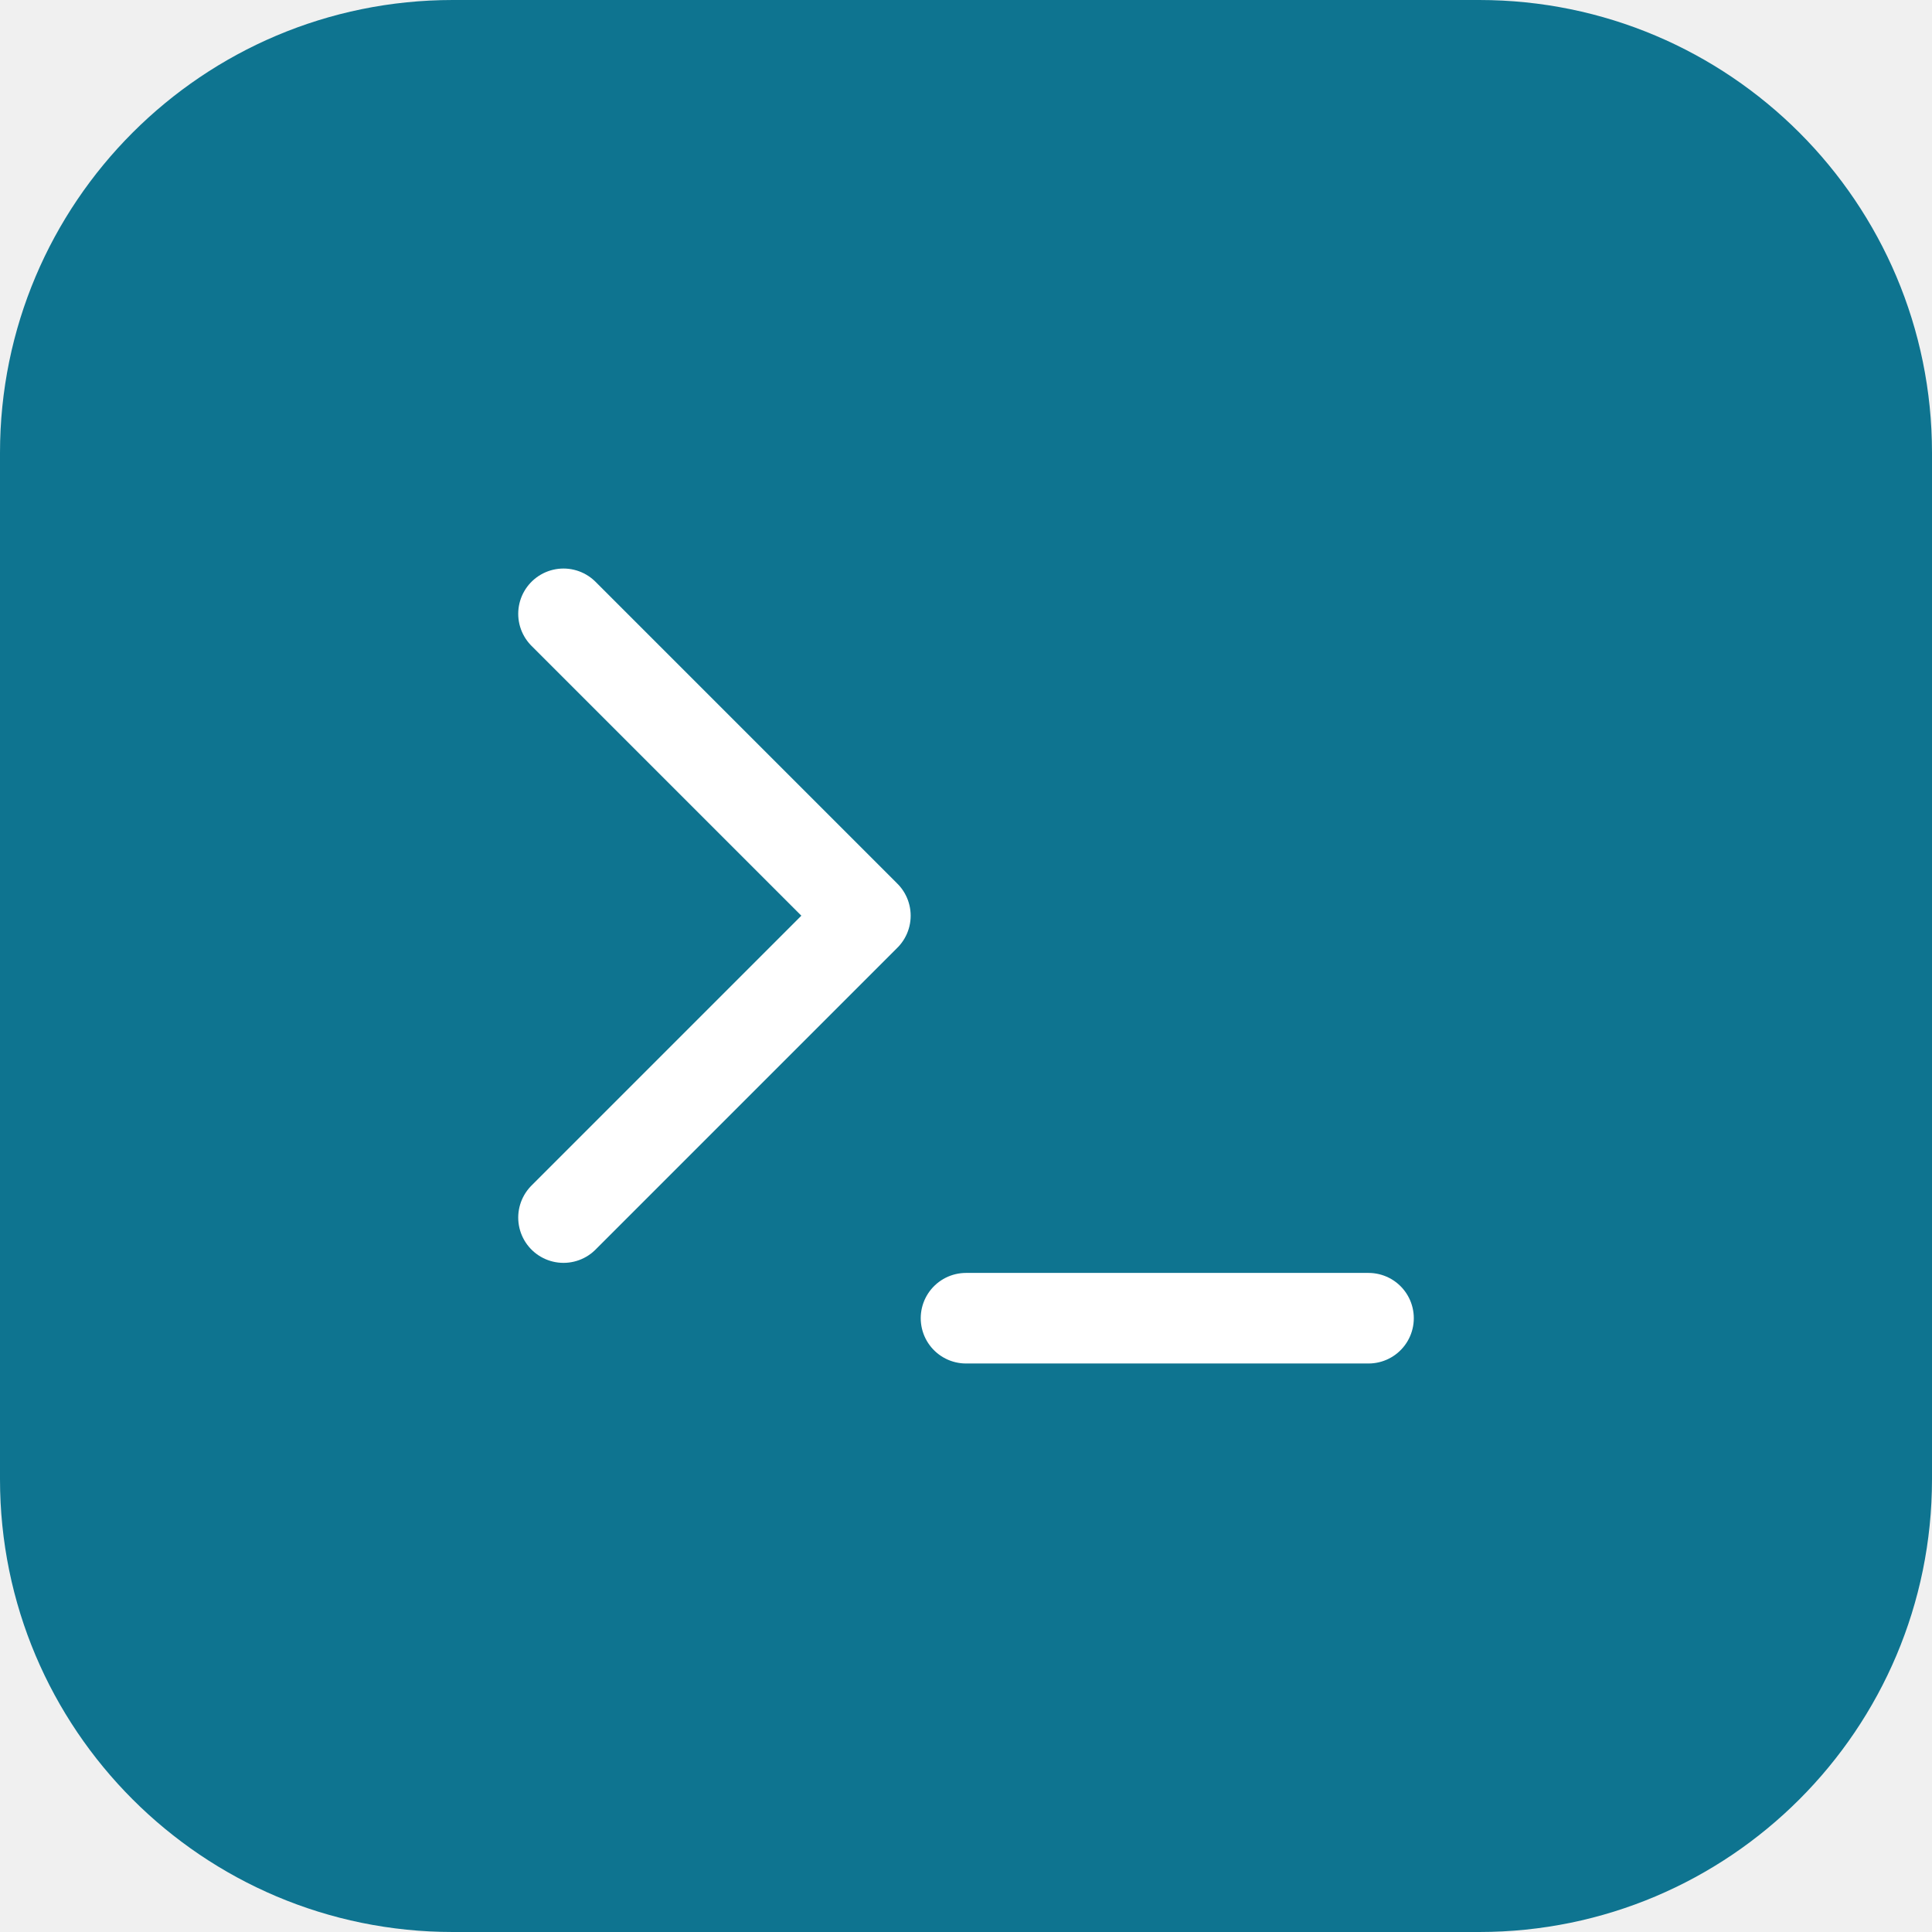
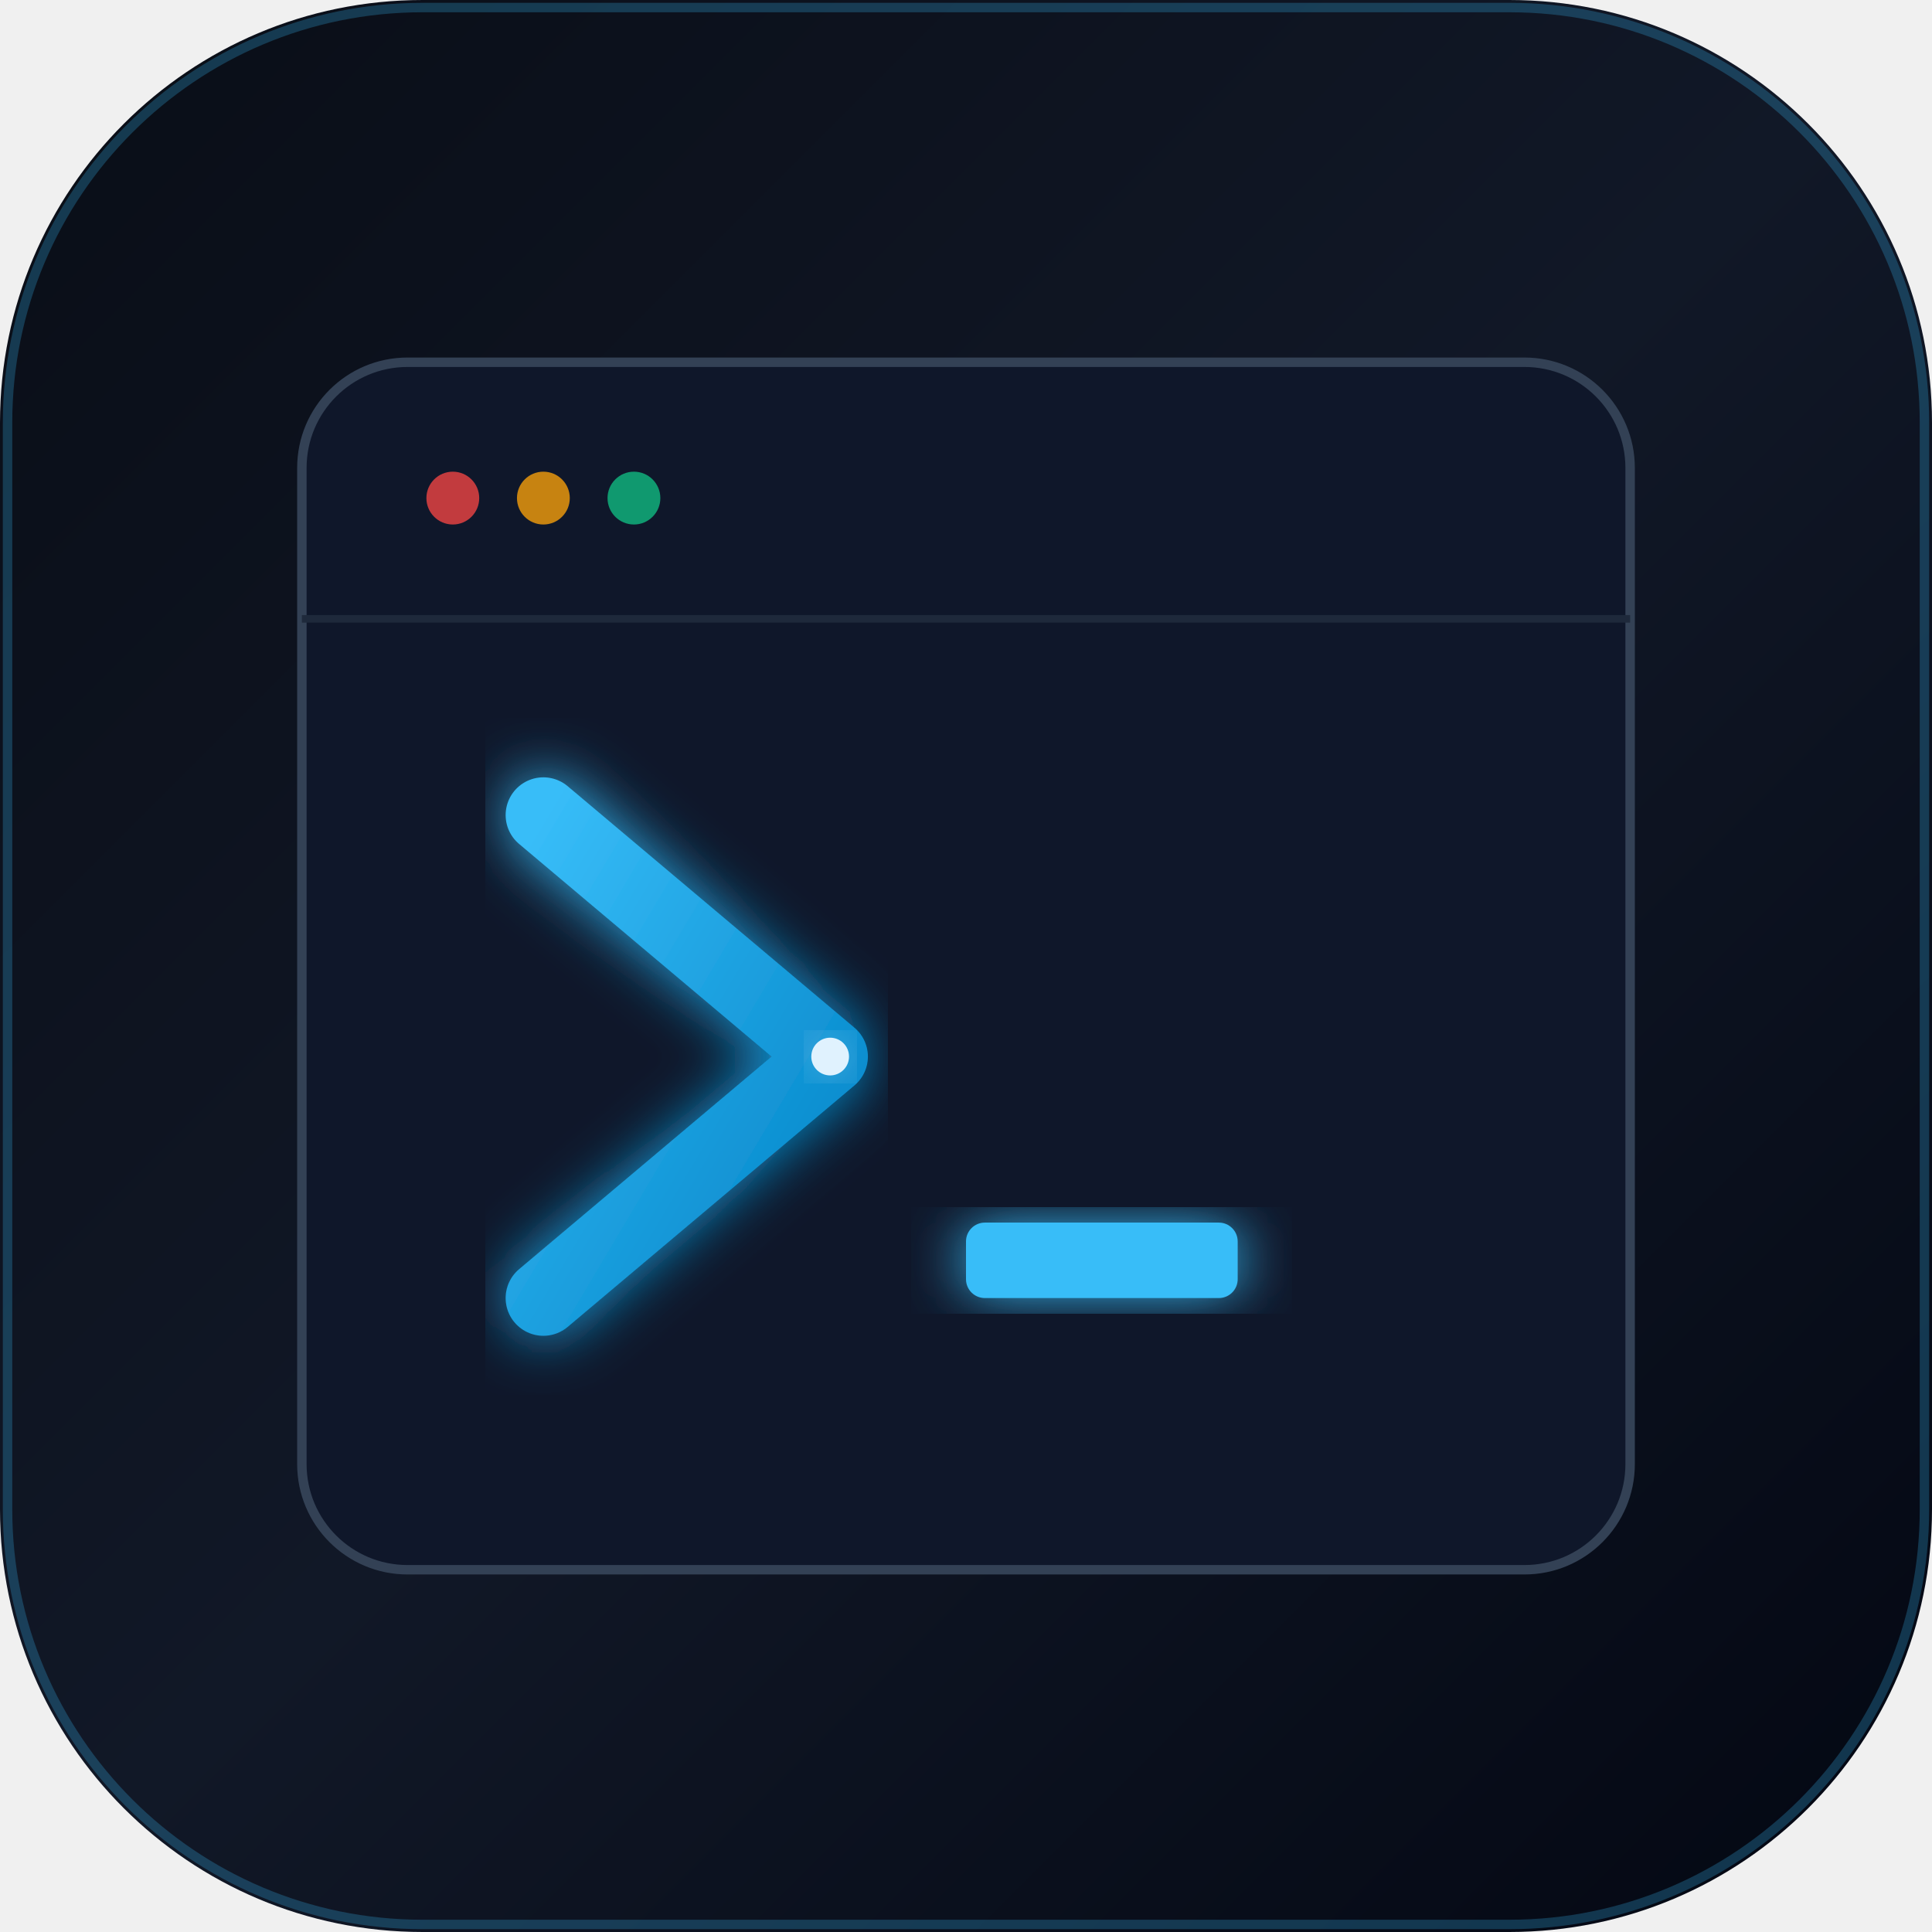
- <svg xmlns="http://www.w3.org/2000/svg" viewBox="0 0 64 64">
-   <rect width="64" height="64" rx="15" fill="#0e7490" />
-   <g transform="translate(12 12) scale(1.6667)" fill="none" stroke="white" stroke-width="1.8" stroke-linecap="round" stroke-linejoin="round">
-     <path d="M12 19h8" />
-     <path d="m4 17 6-6-6-6" />
+ <svg xmlns="http://www.w3.org/2000/svg" viewBox="0 0 512 512" width="100%" height="100%">
+   <defs>
+     <linearGradient id="cli-bg" x1="0%" y1="0%" x2="100%" y2="100%">
+       <stop offset="0%" stop-color="#090d16" />
+       <stop offset="50%" stop-color="#111827" />
+       <stop offset="100%" stop-color="#030712" />
+     </linearGradient>
+     <linearGradient id="cli-accent" x1="0%" y1="0%" x2="100%" y2="100%">
+       <stop offset="0%" stop-color="#38bdf8" />
+       <stop offset="100%" stop-color="#0284c7" />
+     </linearGradient>
+     <filter id="cli-glow" x="-20%" y="-20%" width="140%" height="140%">
+       <feGaussianBlur stdDeviation="8" result="blur" />
+       <feComposite in="SourceGraphic" in2="blur" operator="over" />
+     </filter>
+   </defs>
+   <rect width="512" height="512" rx="112" fill="url(#cli-bg)" />
+   <rect width="508" height="508" x="2" y="2" rx="110" fill="none" stroke="#38bdf8" stroke-width="2.5" stroke-opacity="0.25" />
+   <g stroke="#1e293b" stroke-width="1.5" stroke-opacity="0.4">
+     <line x1="80" y1="160" x2="432" y2="160" />
+     <line x1="80" y1="240" x2="432" y2="240" />
+     <line x1="80" y1="320" x2="432" y2="320" />
  </g>
+   <rect x="80" y="96" width="352" height="320" rx="28" fill="#0f172a" stroke="#334155" stroke-width="2.5" />
+   <circle cx="120" cy="132" r="7" fill="#ef4444" opacity="0.8" />
+   <circle cx="144" cy="132" r="7" fill="#f59e0b" opacity="0.8" />
+   <circle cx="168" cy="132" r="7" fill="#10b981" opacity="0.8" />
+   <line x1="80" y1="164" x2="432" y2="164" stroke="#1e293b" stroke-width="2" />
+   <g stroke="url(#cli-accent)" stroke-width="20" stroke-linecap="round" stroke-linejoin="round" fill="none" filter="url(#cli-glow)">
+     <polyline points="144,216 220,280 144,344" />
+   </g>
+   <rect x="256" y="324" width="72" height="20" rx="5" fill="#38bdf8" filter="url(#cli-glow)" />
+   <circle cx="220" cy="280" r="5" fill="#e0f2fe" filter="url(#cli-glow)" />
</svg>
